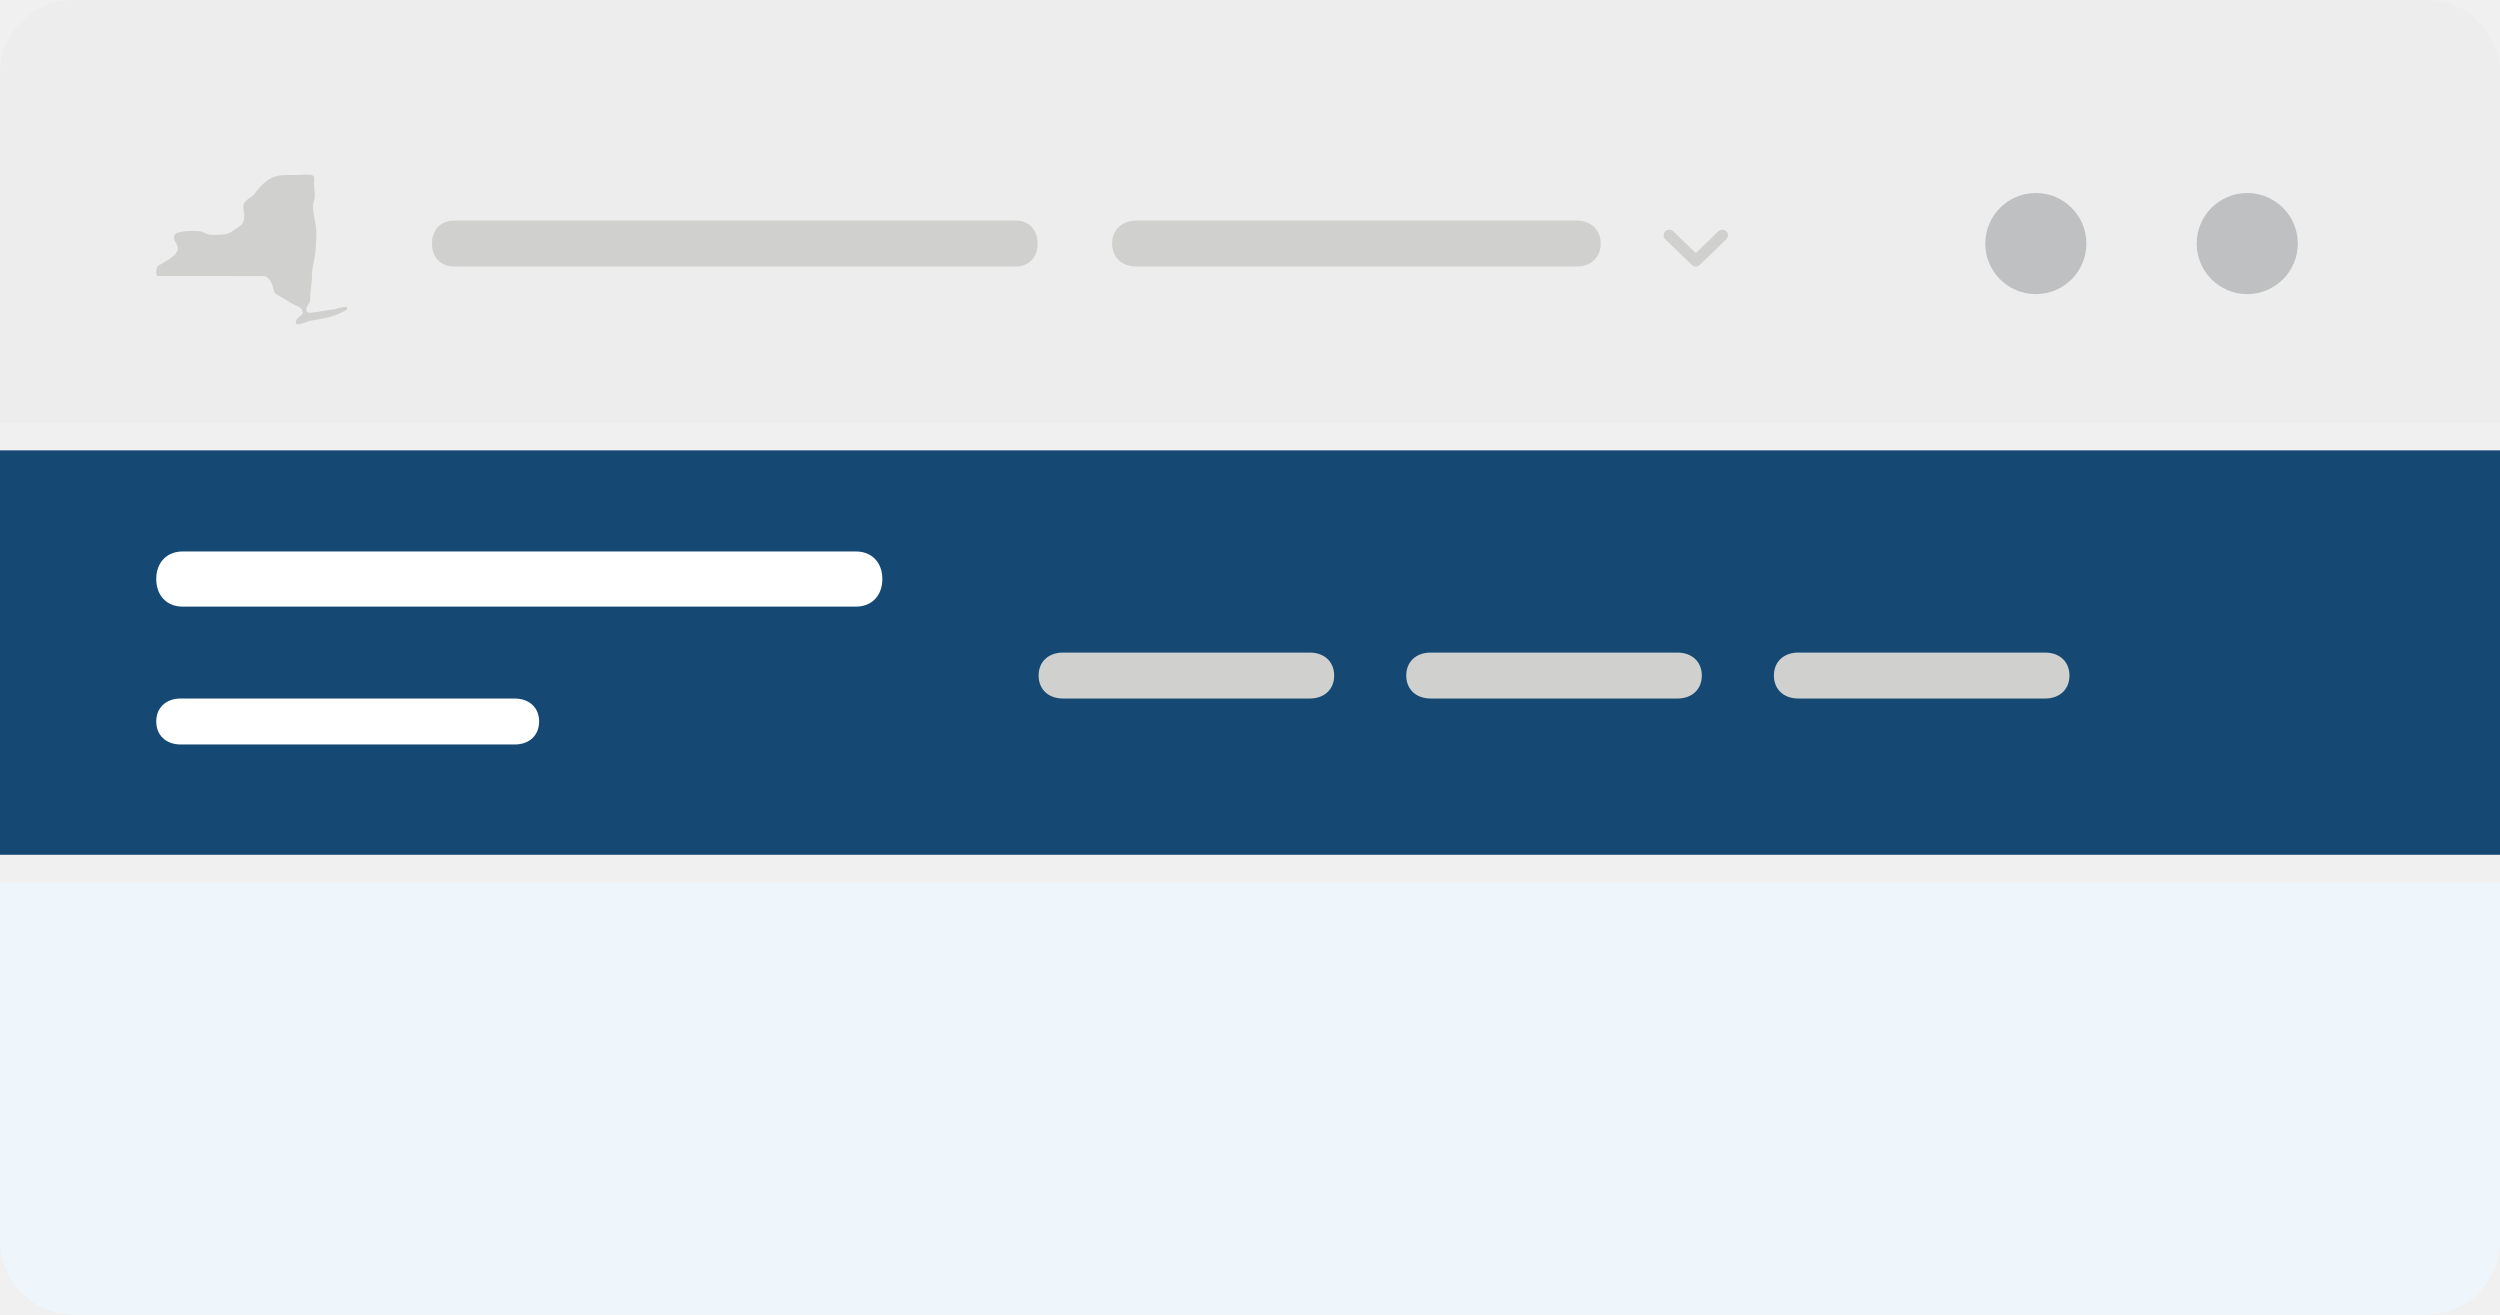
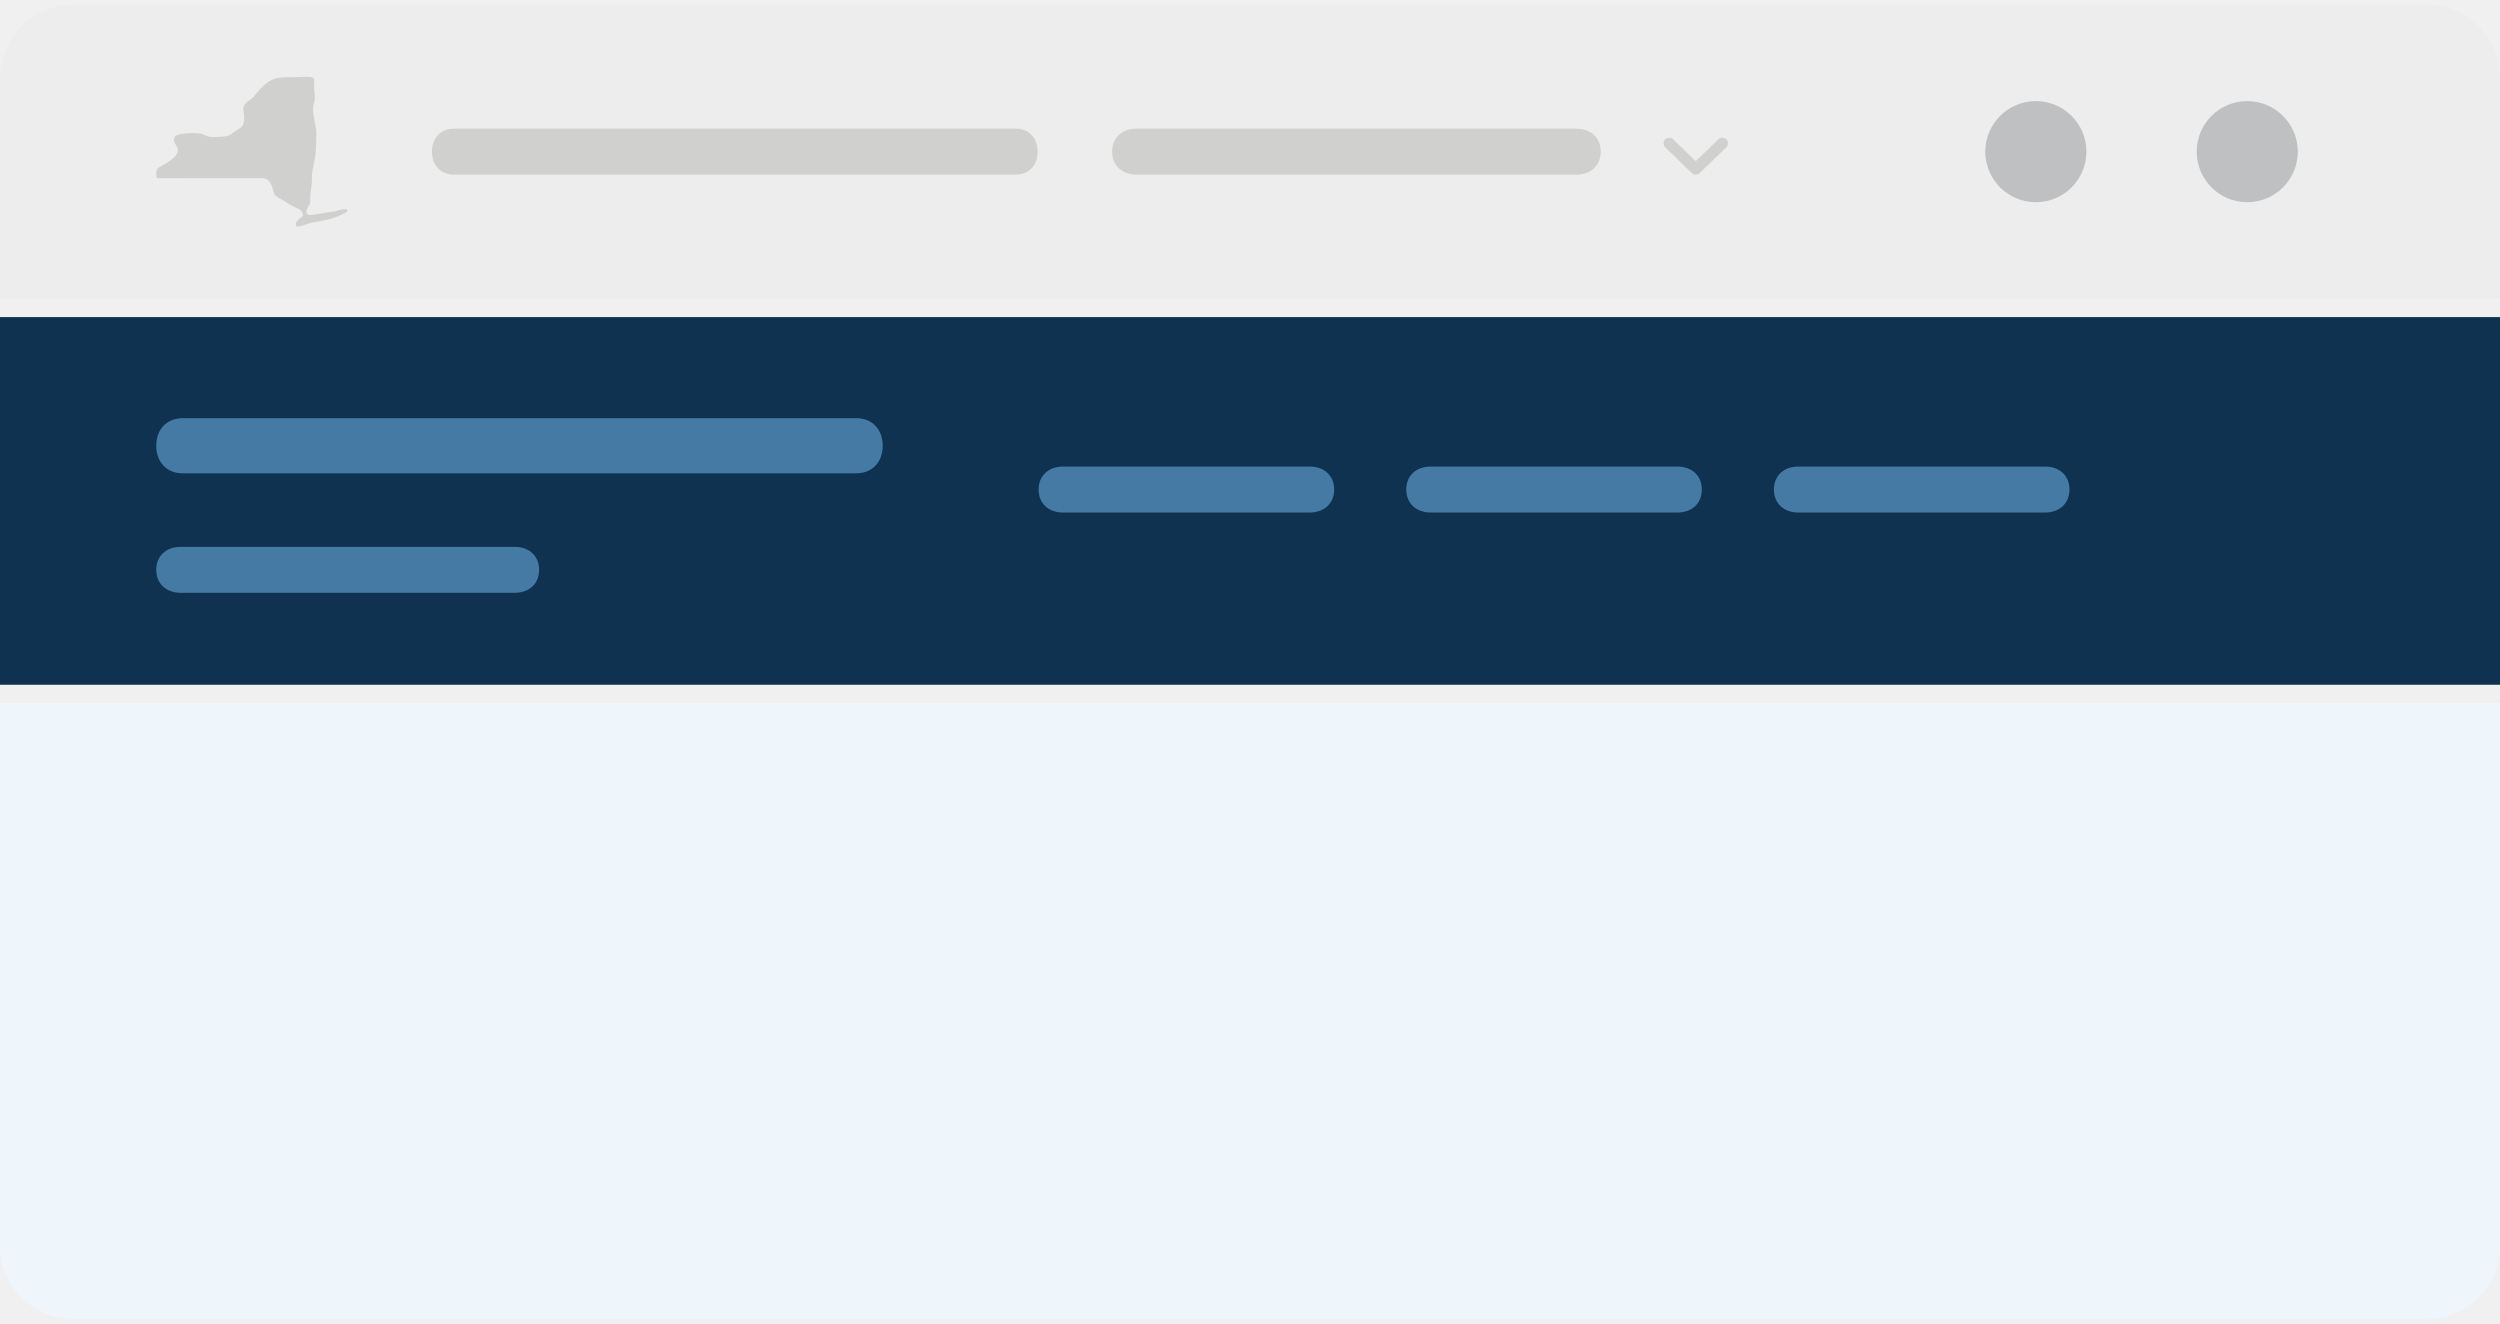
- <svg xmlns="http://www.w3.org/2000/svg" width="272" height="143" viewBox="0 0 272 143" fill="none">
-   <g id="Global-header-art">
-     <path id="190x100 top rounded rectangle" d="M0 96H272V135C272 139.418 268.418 143 264 143H8C3.582 143 0 139.418 0 135V96Z" fill="#EFF6FB" />
-     <path id="Rectangle 10" d="M0 8C0 3.582 3.582 0 8 0H264C268.418 0 272 3.582 272 8V46H0V8Z" fill="#EDEDED" />
-     <g id="Group 92">
-       <circle id="Ellipse 9" cx="221.5" cy="26.5" r="5.5" fill="#BEC0C1" />
-       <circle id="Ellipse 10" cx="244.5" cy="26.5" r="5.5" fill="#BEC0C1" />
-     </g>
-     <g id="Group 91">
-       <path id="Vector" d="M110.5 29H49.394C47.958 29 47 28 47 26.499C47 24.998 47.958 24 49.394 24H110.5C111.936 24 112.894 24.998 112.894 26.499C112.894 28 111.936 29 110.5 29Z" fill="#D0D0CE" />
-       <g id="Group 90">
-         <path id="Vector_2" d="M171.5 29L123.658 28.999C122.063 28.999 121 27.999 121 26.498C121 24.998 122.063 24 123.658 24L171.5 24.001C173.094 24.001 174.158 24.999 174.158 26.499C174.158 28 173.094 29 171.5 29Z" fill="#D0D0CE" />
-         <path id="Vector_3" d="M184.5 27.54L186.948 25.167C187.064 25.056 187.21 25 187.388 25C187.566 25 187.712 25.056 187.827 25.167C187.942 25.279 188 25.421 188 25.593C188 25.765 187.942 25.907 187.827 26.019L184.939 28.817C184.814 28.939 184.667 29 184.5 29C184.333 29 184.186 28.939 184.061 28.817L181.173 26.019C181.058 25.907 181 25.765 181 25.593C181 25.421 181.058 25.279 181.173 25.167C181.288 25.056 181.434 25 181.612 25C181.79 25 181.936 25.056 182.052 25.167L184.5 27.54Z" fill="#D0D0CE" />
-       </g>
-     </g>
-     <path id="Vector_4" d="M22.681 25.506C22.327 25.415 22.01 25.154 21.628 25.154C21.087 25.093 20.261 25.118 19.68 25.233C19.267 25.323 18.935 25.399 18.922 25.863C18.918 26.274 19.437 26.69 19.352 27.11C19.165 27.852 18.226 28.308 17.626 28.676C17.472 28.758 17.221 28.88 17.116 29.027C16.943 29.273 16.981 30.026 17.116 30.027C19.257 30.034 25.694 30.037 28.667 30.035C29.057 30.069 29.312 30.343 29.497 30.703C29.686 31.03 29.709 31.461 29.865 31.789C30.065 32.133 30.577 32.277 30.896 32.49C31.311 32.738 31.698 33.013 32.149 33.219C32.398 33.333 32.717 33.456 32.869 33.701L32.956 34.042C32.946 34.2 32.736 34.321 32.624 34.403C32.451 34.534 32.302 34.678 32.204 34.877L32.181 35.191C32.32 35.412 32.877 35.197 33.066 35.136C33.328 35.047 33.593 34.929 33.867 34.882C35.03 34.675 36.22 34.5 37.264 33.947C37.412 33.868 37.747 33.743 37.788 33.581C37.89 33.177 36.692 33.563 36.547 33.609C36.288 33.701 36.01 33.694 35.74 33.734C35.142 33.837 34.31 34.007 33.72 34.026C33.423 34.058 33.279 33.83 33.349 33.537C33.431 33.169 33.772 32.943 33.748 32.558C33.701 31.773 33.95 30.902 33.936 30.11C33.893 29.121 34.307 28.181 34.337 27.202C34.364 26.362 34.484 25.522 34.381 24.687C34.291 23.948 34.009 23.069 34.067 22.324C34.081 22.143 34.11 22.03 34.16 21.858C34.367 21.285 34.171 20.682 34.173 20.117C34.174 19.41 34.301 19.113 33.848 19.03C33.395 18.946 32.124 19.069 31.634 19.038C30.948 19.056 30.248 19.022 29.625 19.315C28.85 19.685 28.244 20.354 27.734 21.019C27.456 21.462 26.892 21.601 26.608 22.034C26.319 22.433 26.556 22.877 26.572 23.314C26.591 24.663 26.122 24.463 25.256 25.161C24.881 25.462 24.379 25.521 23.915 25.53C23.547 25.54 23.038 25.6 22.681 25.506Z" fill="#D0D0CE" />
-     <rect id="Rectangle 27" y="49" width="272" height="44" fill="#154973" />
-     <path id="Vector_5" d="M93.13 66H19.87C18.148 66 17 64.799 17 62.998C17 61.197 18.148 60 19.87 60H93.13C94.852 60 96 61.197 96 62.998C96 64.799 94.852 66 93.13 66Z" fill="white" />
-     <path id="Vector_6" d="M56 81L19.657 80.999C18.063 80.999 17 79.999 17 78.498C17 76.998 18.063 76 19.657 76L56 76.001C57.594 76.001 58.657 76.999 58.657 78.499C58.657 80 57.594 81 56 81Z" fill="white" />
-     <path id="Vector_7" d="M142.5 76L115.658 75.999C114.063 75.999 113 74.999 113 73.498C113 71.998 114.063 71 115.658 71L142.5 71.001C144.094 71.001 145.158 71.999 145.158 73.499C145.158 75 144.094 76 142.5 76Z" fill="#D0D0CE" />
-     <path id="Vector_8" d="M182.5 76L155.658 75.999C154.063 75.999 153 74.999 153 73.498C153 71.998 154.063 71 155.658 71L182.5 71.001C184.094 71.001 185.158 71.999 185.158 73.499C185.158 75 184.094 76 182.5 76Z" fill="#D0D0CE" />
-     <path id="Vector_9" d="M222.5 76L195.658 75.999C194.063 75.999 193 74.999 193 73.498C193 71.998 194.063 71 195.658 71L222.5 71.001C224.094 71.001 225.158 71.999 225.158 73.499C225.158 75 224.094 76 222.5 76Z" fill="#D0D0CE" />
-   </g>
+ <svg xmlns="http://www.w3.org/2000/svg" width="272" height="144" viewBox="0 0 272 144" fill="none">
+   <path d="M0 76.5H272V135.5C272 139.918 268.418 143.5 264 143.5H8C3.582 143.5 0 139.918 0 135.5V76.5Z" fill="#EFF6FB" />
+   <path d="M0 8.5C0 4.082 3.582 0.5 8 0.5H264C268.418 0.5 272 4.082 272 8.5V32.5H0V8.5Z" fill="#EDEDED" />
+   <circle cx="221.5" cy="16.5" r="5.5" fill="#BEC0C1" />
+   <circle cx="244.5" cy="16.5" r="5.5" fill="#BEC0C1" />
+   <path d="M110.5 19H49.394C47.958 19 47 18 47 16.499C47 14.998 47.958 14 49.394 14H110.5C111.936 14 112.894 14.998 112.894 16.499C112.894 18 111.936 19 110.5 19Z" fill="#D0D0CE" />
+   <path d="M171.5 19L123.658 18.999C122.063 18.999 121 17.999 121 16.498C121 14.998 122.063 14 123.658 14L171.5 14.001C173.094 14.001 174.158 14.999 174.158 16.499C174.158 18 173.094 19 171.5 19Z" fill="#D0D0CE" />
+   <path d="M184.5 17.54L186.948 15.167C187.064 15.056 187.21 15 187.388 15C187.566 15 187.712 15.056 187.827 15.167C187.942 15.279 188 15.421 188 15.593C188 15.765 187.942 15.908 187.827 16.019L184.939 18.817C184.814 18.939 184.667 19 184.5 19C184.333 19 184.186 18.939 184.061 18.817L181.173 16.019C181.058 15.908 181 15.765 181 15.593C181 15.421 181.058 15.279 181.173 15.167C181.288 15.056 181.434 15 181.612 15C181.79 15 181.936 15.056 182.052 15.167L184.5 17.54Z" fill="#D0D0CE" />
+   <path d="M22.681 14.862C22.327 14.771 22.01 14.51 21.628 14.51C21.087 14.449 20.261 14.474 19.68 14.589C19.267 14.679 18.935 14.755 18.922 15.219C18.918 15.629 19.437 16.046 19.352 16.466C19.165 17.208 18.226 17.664 17.626 18.032C17.472 18.114 17.221 18.236 17.116 18.382C16.943 18.629 16.981 19.382 17.116 19.383C19.257 19.39 25.694 19.393 28.667 19.391C29.057 19.424 29.312 19.699 29.497 20.059C29.686 20.386 29.709 20.817 29.865 21.145C30.065 21.489 30.577 21.633 30.896 21.846C31.311 22.094 31.698 22.368 32.149 22.575C32.398 22.689 32.717 22.812 32.869 23.056L32.956 23.398C32.946 23.555 32.736 23.677 32.624 23.759C32.451 23.89 32.302 24.034 32.204 24.233L32.181 24.547C32.32 24.768 32.877 24.553 33.066 24.491C33.328 24.403 33.593 24.285 33.867 24.237C35.03 24.03 36.22 23.855 37.264 23.303C37.412 23.224 37.747 23.099 37.788 22.937C37.89 22.532 36.692 22.919 36.547 22.965C36.288 23.056 36.01 23.05 35.74 23.09C35.142 23.192 34.31 23.363 33.72 23.382C33.423 23.413 33.279 23.186 33.349 22.892C33.431 22.525 33.772 22.299 33.748 21.914C33.701 21.129 33.95 20.258 33.936 19.465C33.893 18.477 34.307 17.536 34.337 16.558C34.364 15.718 34.484 14.878 34.381 14.043C34.291 13.304 34.009 12.425 34.067 11.68C34.081 11.498 34.11 11.386 34.16 11.214C34.367 10.641 34.171 10.038 34.173 9.473C34.174 8.766 34.301 8.469 33.848 8.385C33.395 8.302 32.124 8.425 31.634 8.393C30.948 8.412 30.248 8.378 29.625 8.671C28.85 9.04 28.244 9.71 27.734 10.374C27.456 10.818 26.892 10.957 26.608 11.389C26.319 11.789 26.556 12.232 26.572 12.67C26.591 14.019 26.122 13.819 25.256 14.517C24.881 14.818 24.379 14.876 23.915 14.886C23.547 14.895 23.038 14.955 22.681 14.862Z" fill="#D0D0CE" />
+   <rect y="34.5" width="272" height="40" fill="#0E324F" />
+   <path d="M93.165 51.497H19.872C18.149 51.497 17 50.297 17 48.497C17 46.697 18.149 45.5 19.872 45.5H93.165C94.888 45.5 96.037 46.697 96.037 48.497C96.037 50.297 94.888 51.497 93.165 51.497Z" fill="#457AA5" />
+   <path d="M56 64.497L19.657 64.496C18.063 64.496 17 63.496 17 61.995C17 60.495 18.063 59.497 19.657 59.497L56 59.498C57.594 59.498 58.657 60.496 58.657 61.996C58.657 63.497 57.594 64.497 56 64.497Z" fill="#457AA5" />
+   <path d="M142.5 55.763L115.658 55.762C114.063 55.762 113 54.762 113 53.261C113 51.761 114.063 50.763 115.658 50.763L142.5 50.764C144.094 50.764 145.158 51.762 145.158 53.262C145.158 54.763 144.094 55.763 142.5 55.763Z" fill="#457AA5" />
+   <path d="M182.5 55.763L155.658 55.762C154.063 55.762 153 54.762 153 53.261C153 51.761 154.063 50.763 155.658 50.763L182.5 50.764C184.094 50.764 185.158 51.762 185.158 53.262C185.158 54.763 184.094 55.763 182.5 55.763Z" fill="#457AA5" />
+   <path d="M222.5 55.763L195.658 55.762C194.063 55.762 193 54.762 193 53.261C193 51.761 194.063 50.763 195.658 50.763L222.5 50.764C224.094 50.764 225.158 51.762 225.158 53.262C225.158 54.763 224.094 55.763 222.5 55.763Z" fill="#457AA5" />
</svg>
